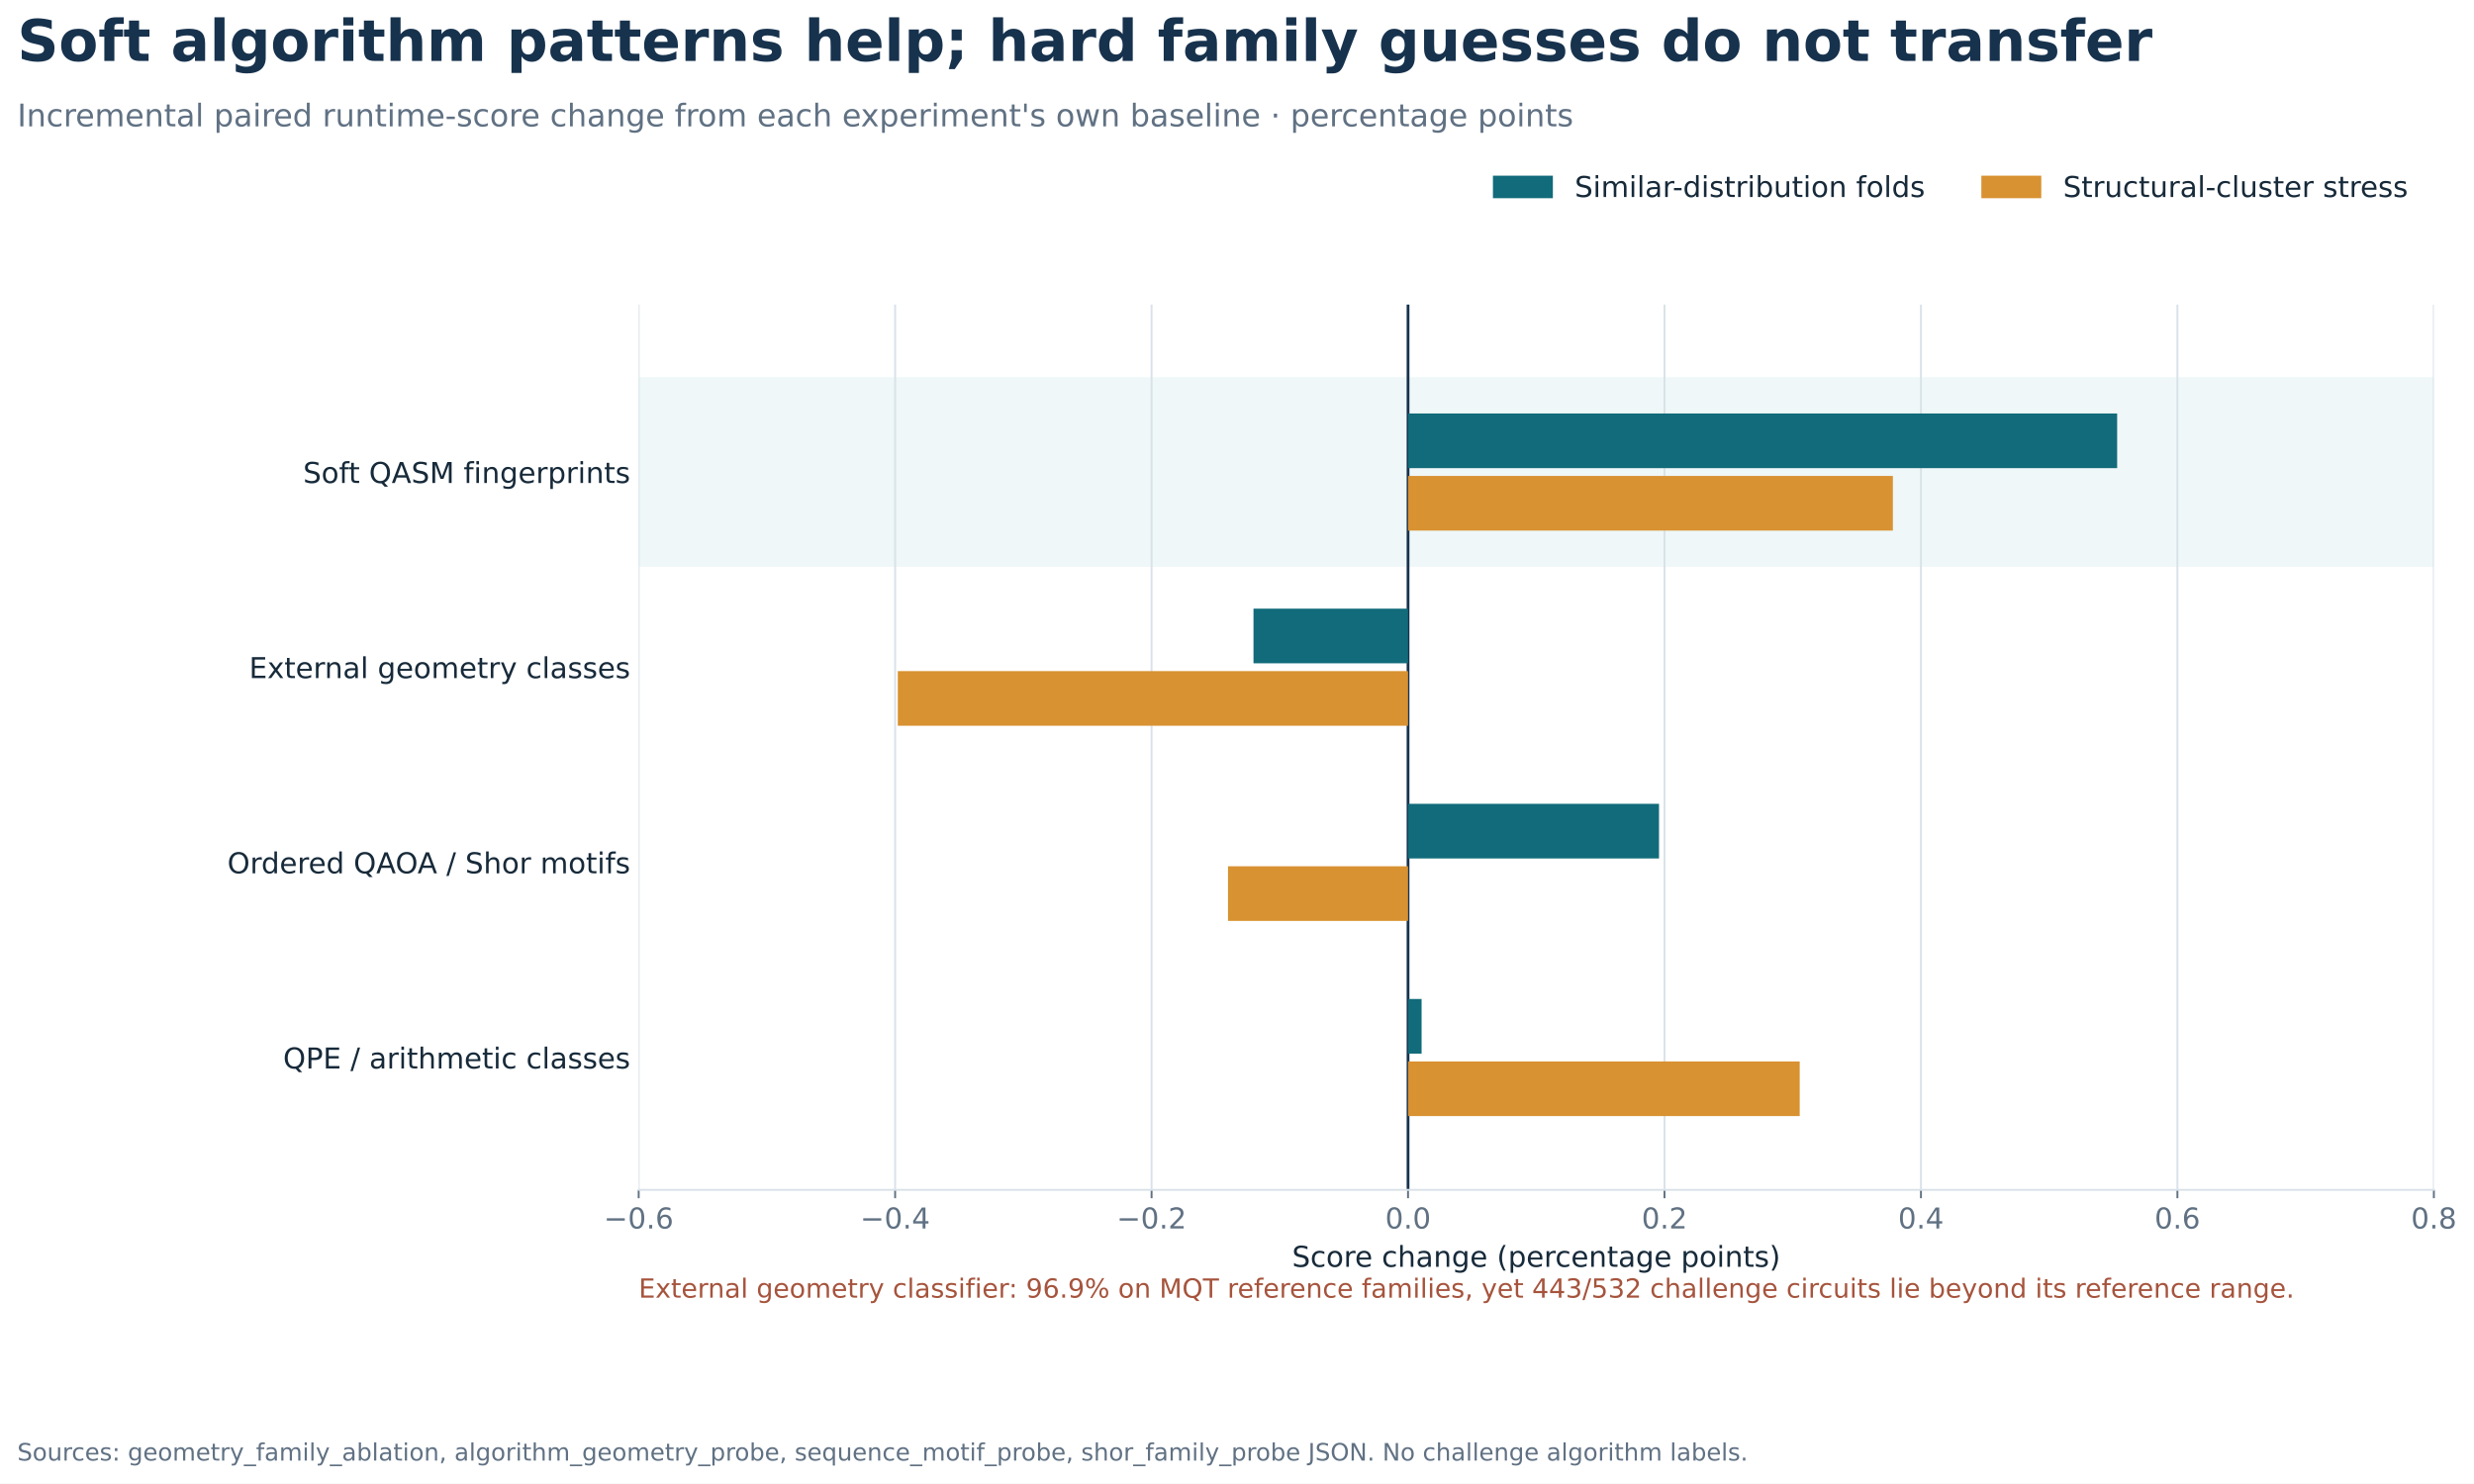
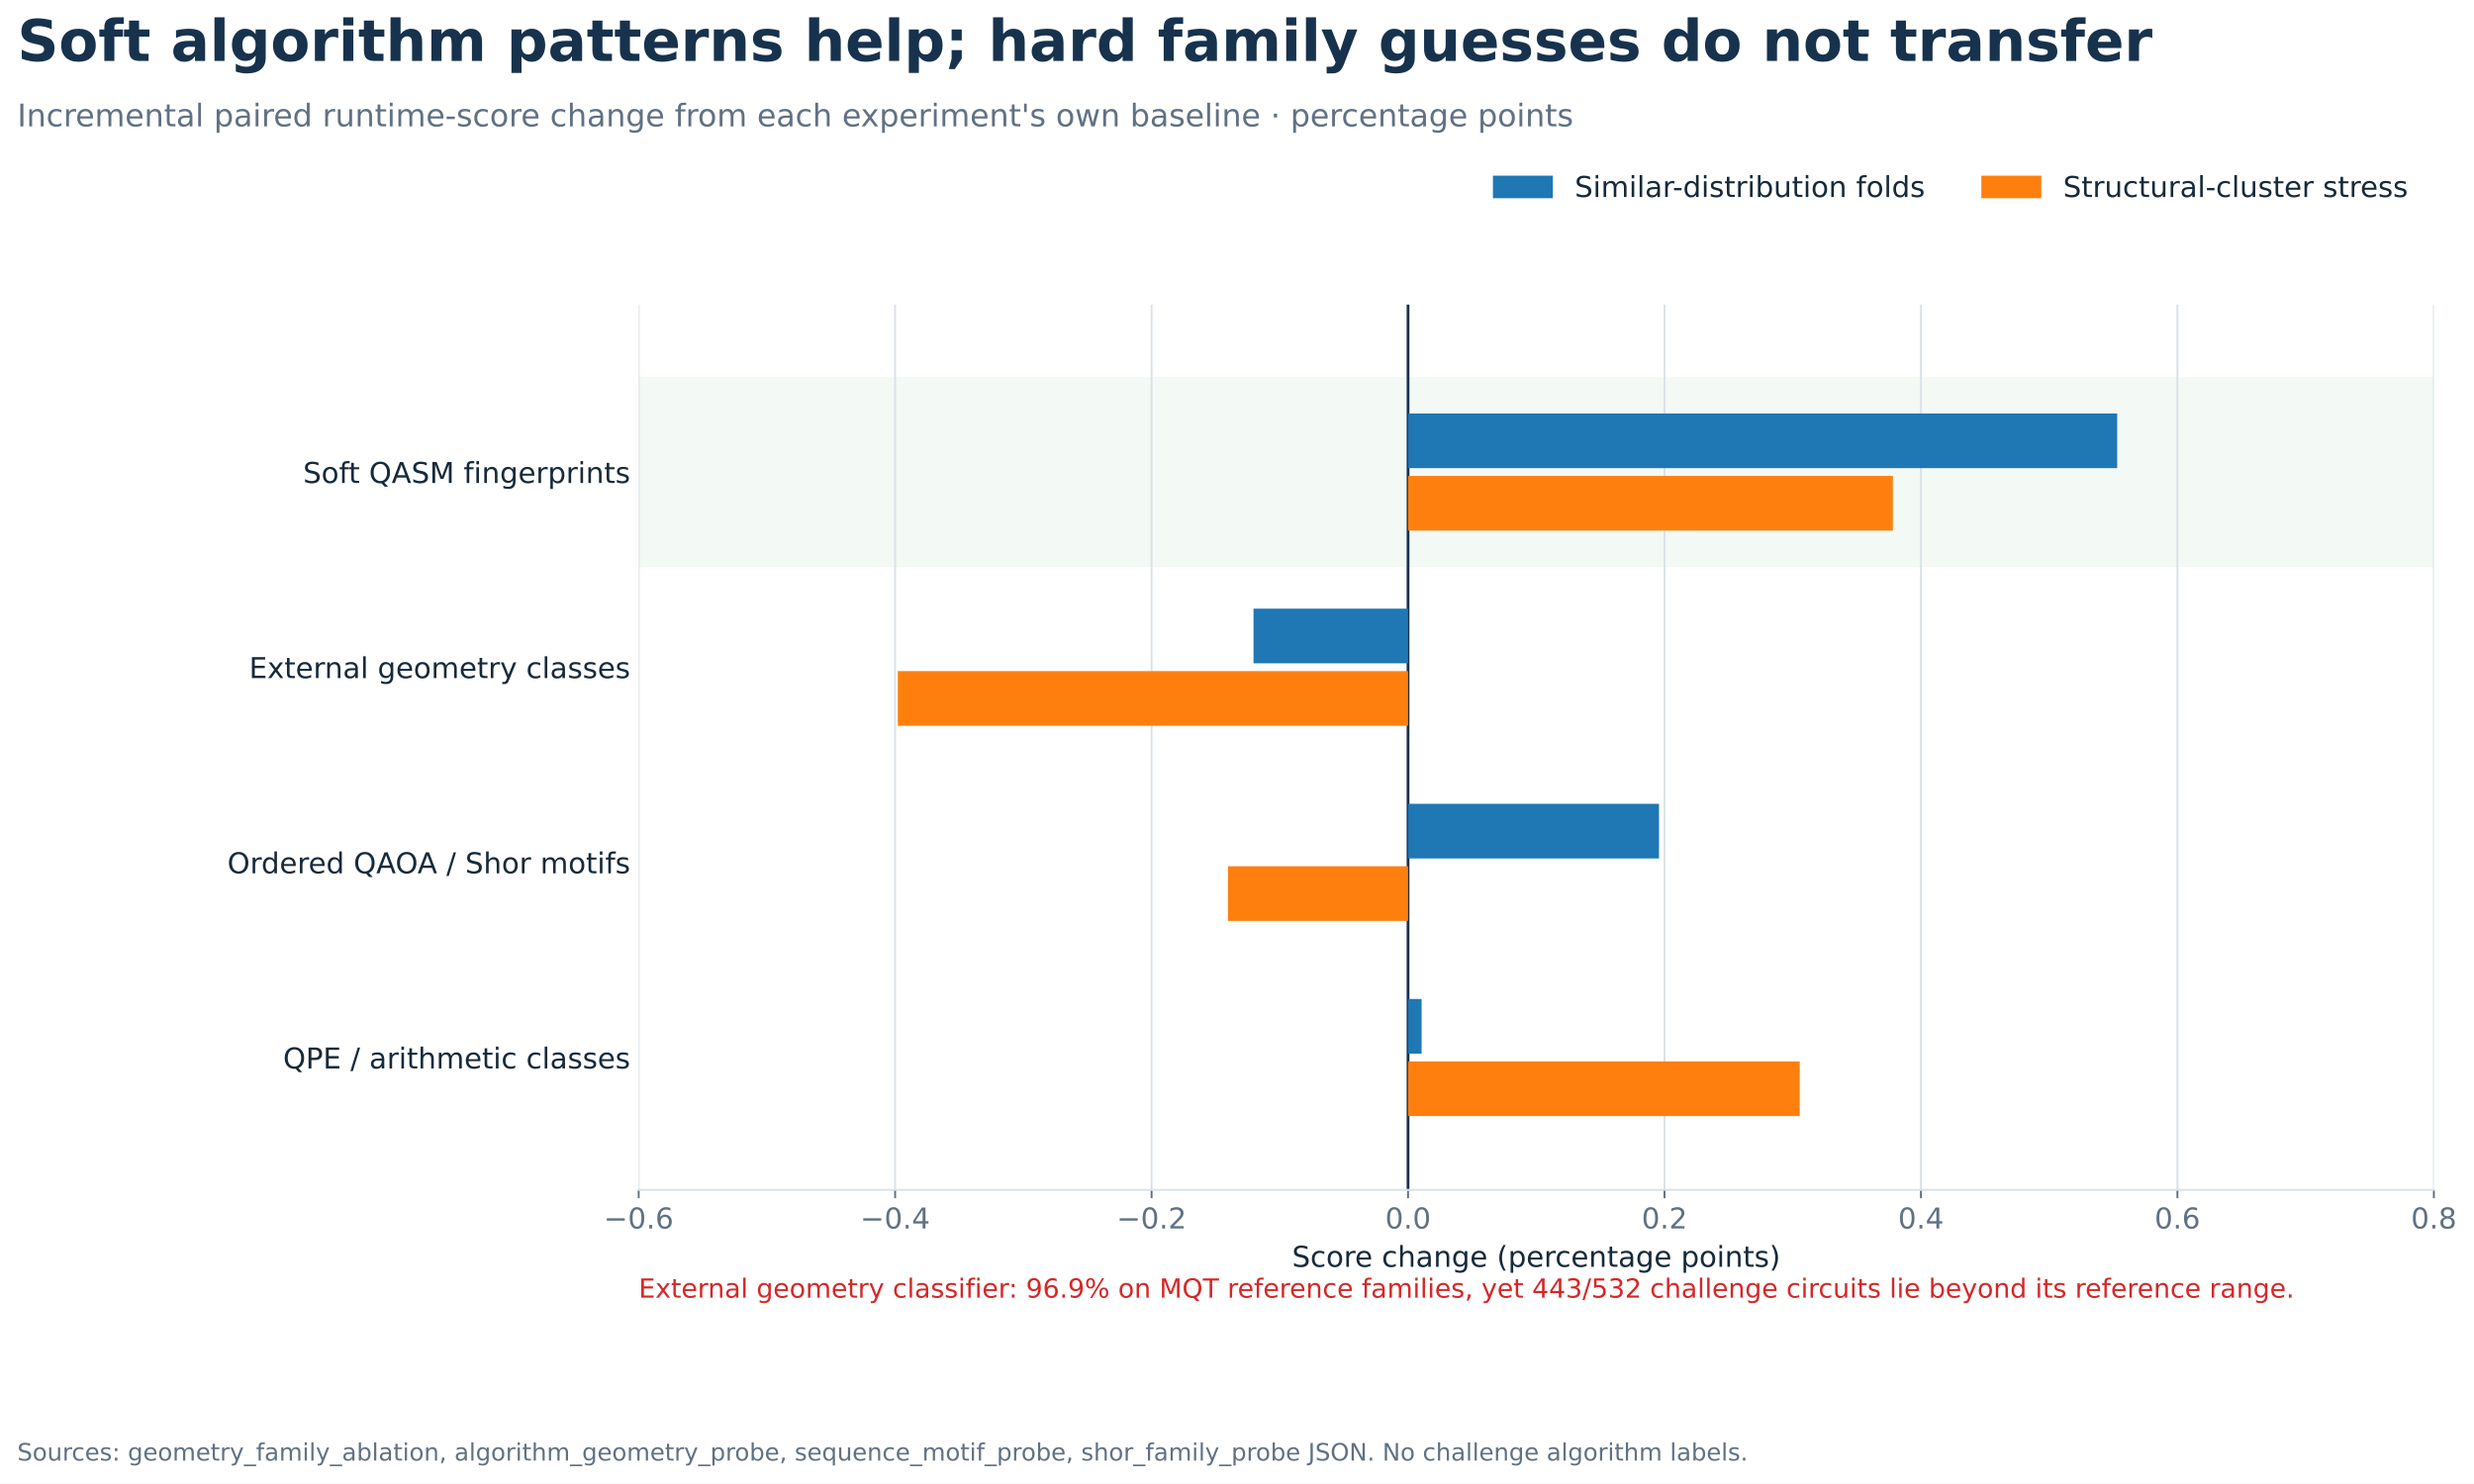
<svg xmlns="http://www.w3.org/2000/svg" xmlns:xlink="http://www.w3.org/1999/xlink" width="1031.942pt" height="618.984pt" viewBox="0 0 1031.942 618.984" version="1.1">
  <defs>
    <style type="text/css">*{stroke-linejoin: round; stroke-linecap: butt}</style>
  </defs>
  <g id="figure_1">
    <g id="patch_1">
      <path d="M 0 618.984 L 1031.942 618.984 L 1031.942 0 L 0 0 z " style="fill: #ffffff" />
    </g>
    <g id="axes_1">
      <g id="patch_2">
        <path d="M 266.4 496.44 L 1015.2 496.44 L 1015.2 127.08 L 266.4 127.08 z " style="fill: #ffffff" />
      </g>
      <g id="patch_3">
-         <path d="M 266.4 157.86 L 1015.2 157.86 L 1015.2 236.031 L 266.4 236.031 z " clip-path="url(#p0f46153b5c)" style="fill: #dbeef0; opacity: 0.45; stroke: #dbeef0; stroke-linejoin: miter" />
+         <path d="M 266.4 157.86 L 1015.2 157.86 L 1015.2 236.031 L 266.4 236.031 z " clip-path="url(#p849d69f1ab)" style="fill: #e4f1e7; opacity: 0.45; stroke: #e4f1e7; stroke-linejoin: miter" />
      </g>
      <g id="matplotlib.axis_1">
        <g id="xtick_1">
          <g id="line2d_1">
-             <path d="M 266.4 496.44 L 266.4 127.08 " clip-path="url(#p0f46153b5c)" style="fill: none; stroke: #d9e2e8; stroke-width: 0.8; stroke-linecap: square" />
+             <path d="M 266.4 496.44 L 266.4 127.08 " clip-path="url(#p849d69f1ab)" style="fill: none; stroke: #d9e2e8; stroke-width: 0.8; stroke-linecap: square" />
          </g>
          <g id="line2d_2">
            <defs>
-               <path id="mb9a32e1ae1" d="M 0 0 L 0 3.5 " style="stroke: #607183; stroke-width: 0.8" />
+               <path id="m6d663b378f" d="M 0 0 L 0 3.5 " style="stroke: #607183; stroke-width: 0.8" />
            </defs>
            <g>
-               <use xlink:href="#mb9a32e1ae1" x="266.4" y="496.44" style="fill: #607183; stroke: #607183; stroke-width: 0.8" />
+               <use xlink:href="#m6d663b378f" x="266.4" y="496.44" style="fill: #607183; stroke: #607183; stroke-width: 0.8" />
            </g>
          </g>
          <g id="text_1">
            <text style="font-size: 12px; font-family: 'DejaVu Sans'; text-anchor: middle; fill: #607183" x="266.4" y="512.557" transform="rotate(-0 266.4 512.5572)">−0.6</text>
          </g>
        </g>
        <g id="xtick_2">
          <g id="line2d_3">
-             <path d="M 373.371 496.44 L 373.371 127.08 " clip-path="url(#p0f46153b5c)" style="fill: none; stroke: #d9e2e8; stroke-width: 0.8; stroke-linecap: square" />
+             <path d="M 373.371 496.44 L 373.371 127.08 " clip-path="url(#p849d69f1ab)" style="fill: none; stroke: #d9e2e8; stroke-width: 0.8; stroke-linecap: square" />
          </g>
          <g id="line2d_4">
            <g>
-               <use xlink:href="#mb9a32e1ae1" x="373.371" y="496.44" style="fill: #607183; stroke: #607183; stroke-width: 0.8" />
+               <use xlink:href="#m6d663b378f" x="373.371" y="496.44" style="fill: #607183; stroke: #607183; stroke-width: 0.8" />
            </g>
          </g>
          <g id="text_2">
            <text style="font-size: 12px; font-family: 'DejaVu Sans'; text-anchor: middle; fill: #607183" x="373.371" y="512.557" transform="rotate(-0 373.3714 512.5572)">−0.4</text>
          </g>
        </g>
        <g id="xtick_3">
          <g id="line2d_5">
-             <path d="M 480.343 496.44 L 480.343 127.08 " clip-path="url(#p0f46153b5c)" style="fill: none; stroke: #d9e2e8; stroke-width: 0.8; stroke-linecap: square" />
+             <path d="M 480.343 496.44 L 480.343 127.08 " clip-path="url(#p849d69f1ab)" style="fill: none; stroke: #d9e2e8; stroke-width: 0.8; stroke-linecap: square" />
          </g>
          <g id="line2d_6">
            <g>
-               <use xlink:href="#mb9a32e1ae1" x="480.343" y="496.44" style="fill: #607183; stroke: #607183; stroke-width: 0.8" />
+               <use xlink:href="#m6d663b378f" x="480.343" y="496.44" style="fill: #607183; stroke: #607183; stroke-width: 0.8" />
            </g>
          </g>
          <g id="text_3">
            <text style="font-size: 12px; font-family: 'DejaVu Sans'; text-anchor: middle; fill: #607183" x="480.343" y="512.557" transform="rotate(-0 480.3429 512.5572)">−0.2</text>
          </g>
        </g>
        <g id="xtick_4">
          <g id="line2d_7">
-             <path d="M 587.314 496.44 L 587.314 127.08 " clip-path="url(#p0f46153b5c)" style="fill: none; stroke: #d9e2e8; stroke-width: 0.8; stroke-linecap: square" />
+             <path d="M 587.314 496.44 L 587.314 127.08 " clip-path="url(#p849d69f1ab)" style="fill: none; stroke: #d9e2e8; stroke-width: 0.8; stroke-linecap: square" />
          </g>
          <g id="line2d_8">
            <g>
-               <use xlink:href="#mb9a32e1ae1" x="587.314" y="496.44" style="fill: #607183; stroke: #607183; stroke-width: 0.8" />
+               <use xlink:href="#m6d663b378f" x="587.314" y="496.44" style="fill: #607183; stroke: #607183; stroke-width: 0.8" />
            </g>
          </g>
          <g id="text_4">
            <text style="font-size: 12px; font-family: 'DejaVu Sans'; text-anchor: middle; fill: #607183" x="587.314" y="512.557" transform="rotate(-0 587.3143 512.5572)">0.0</text>
          </g>
        </g>
        <g id="xtick_5">
          <g id="line2d_9">
-             <path d="M 694.286 496.44 L 694.286 127.08 " clip-path="url(#p0f46153b5c)" style="fill: none; stroke: #d9e2e8; stroke-width: 0.8; stroke-linecap: square" />
+             <path d="M 694.286 496.44 L 694.286 127.08 " clip-path="url(#p849d69f1ab)" style="fill: none; stroke: #d9e2e8; stroke-width: 0.8; stroke-linecap: square" />
          </g>
          <g id="line2d_10">
            <g>
-               <use xlink:href="#mb9a32e1ae1" x="694.286" y="496.44" style="fill: #607183; stroke: #607183; stroke-width: 0.8" />
+               <use xlink:href="#m6d663b378f" x="694.286" y="496.44" style="fill: #607183; stroke: #607183; stroke-width: 0.8" />
            </g>
          </g>
          <g id="text_5">
            <text style="font-size: 12px; font-family: 'DejaVu Sans'; text-anchor: middle; fill: #607183" x="694.286" y="512.557" transform="rotate(-0 694.2857 512.5572)">0.2</text>
          </g>
        </g>
        <g id="xtick_6">
          <g id="line2d_11">
-             <path d="M 801.257 496.44 L 801.257 127.08 " clip-path="url(#p0f46153b5c)" style="fill: none; stroke: #d9e2e8; stroke-width: 0.8; stroke-linecap: square" />
+             <path d="M 801.257 496.44 L 801.257 127.08 " clip-path="url(#p849d69f1ab)" style="fill: none; stroke: #d9e2e8; stroke-width: 0.8; stroke-linecap: square" />
          </g>
          <g id="line2d_12">
            <g>
-               <use xlink:href="#mb9a32e1ae1" x="801.257" y="496.44" style="fill: #607183; stroke: #607183; stroke-width: 0.8" />
+               <use xlink:href="#m6d663b378f" x="801.257" y="496.44" style="fill: #607183; stroke: #607183; stroke-width: 0.8" />
            </g>
          </g>
          <g id="text_6">
            <text style="font-size: 12px; font-family: 'DejaVu Sans'; text-anchor: middle; fill: #607183" x="801.257" y="512.557" transform="rotate(-0 801.2571 512.5572)">0.4</text>
          </g>
        </g>
        <g id="xtick_7">
          <g id="line2d_13">
-             <path d="M 908.229 496.44 L 908.229 127.08 " clip-path="url(#p0f46153b5c)" style="fill: none; stroke: #d9e2e8; stroke-width: 0.8; stroke-linecap: square" />
+             <path d="M 908.229 496.44 L 908.229 127.08 " clip-path="url(#p849d69f1ab)" style="fill: none; stroke: #d9e2e8; stroke-width: 0.8; stroke-linecap: square" />
          </g>
          <g id="line2d_14">
            <g>
-               <use xlink:href="#mb9a32e1ae1" x="908.229" y="496.44" style="fill: #607183; stroke: #607183; stroke-width: 0.8" />
+               <use xlink:href="#m6d663b378f" x="908.229" y="496.44" style="fill: #607183; stroke: #607183; stroke-width: 0.8" />
            </g>
          </g>
          <g id="text_7">
            <text style="font-size: 12px; font-family: 'DejaVu Sans'; text-anchor: middle; fill: #607183" x="908.229" y="512.557" transform="rotate(-0 908.2286 512.5572)">0.6</text>
          </g>
        </g>
        <g id="xtick_8">
          <g id="line2d_15">
-             <path d="M 1015.2 496.44 L 1015.2 127.08 " clip-path="url(#p0f46153b5c)" style="fill: none; stroke: #d9e2e8; stroke-width: 0.8; stroke-linecap: square" />
+             <path d="M 1015.2 496.44 L 1015.2 127.08 " clip-path="url(#p849d69f1ab)" style="fill: none; stroke: #d9e2e8; stroke-width: 0.8; stroke-linecap: square" />
          </g>
          <g id="line2d_16">
            <g>
-               <use xlink:href="#mb9a32e1ae1" x="1015.2" y="496.44" style="fill: #607183; stroke: #607183; stroke-width: 0.8" />
+               <use xlink:href="#m6d663b378f" x="1015.2" y="496.44" style="fill: #607183; stroke: #607183; stroke-width: 0.8" />
            </g>
          </g>
          <g id="text_8">
            <text style="font-size: 12px; font-family: 'DejaVu Sans'; text-anchor: middle; fill: #607183" x="1015.2" y="512.557" transform="rotate(-0 1015.2 512.5572)">0.8</text>
          </g>
        </g>
        <g id="text_9">
          <text style="font-size: 12px; font-family: 'DejaVu Sans'; text-anchor: middle; fill: #172a3a" x="640.8" y="528.558" transform="rotate(-0 640.8 528.5581)">Score change (percentage points)</text>
        </g>
      </g>
      <g id="matplotlib.axis_2">
        <g id="ytick_1">
          <g id="line2d_17" />
          <g id="text_10">
            <text style="font-size: 12px; font-family: 'DejaVu Sans'; text-anchor: end; fill: #172a3a" x="262.9" y="201.505" transform="rotate(-0 262.9 201.5048)">Soft QASM fingerprints</text>
          </g>
        </g>
        <g id="ytick_2">
          <g id="line2d_18" />
          <g id="text_11">
            <text style="font-size: 12px; font-family: 'DejaVu Sans'; text-anchor: end; fill: #172a3a" x="262.9" y="282.933" transform="rotate(-0 262.9 282.9333)">External geometry classes</text>
          </g>
        </g>
        <g id="ytick_3">
          <g id="line2d_19" />
          <g id="text_12">
            <text style="font-size: 12px; font-family: 'DejaVu Sans'; text-anchor: end; fill: #172a3a" x="262.9" y="364.362" transform="rotate(-0 262.9 364.3619)">Ordered QAOA / Shor motifs</text>
          </g>
        </g>
        <g id="ytick_4">
          <g id="line2d_20" />
          <g id="text_13">
            <text style="font-size: 12px; font-family: 'DejaVu Sans'; text-anchor: end; fill: #172a3a" x="262.9" y="445.79" transform="rotate(-0 262.9 445.7905)">QPE / arithmetic classes</text>
          </g>
        </g>
      </g>
      <g id="line2d_21">
-         <path d="M 587.314 496.44 L 587.314 127.08 " clip-path="url(#p0f46153b5c)" style="fill: none; stroke: #17324d; stroke-width: 1.15; stroke-linecap: square" />
+         <path d="M 587.314 496.44 L 587.314 127.08 " clip-path="url(#p849d69f1ab)" style="fill: none; stroke: #17324d; stroke-width: 1.15; stroke-linecap: square" />
      </g>
      <g id="patch_4">
        <path d="M 266.4 496.44 L 1015.2 496.44 " style="fill: none; stroke: #d9e2e8; stroke-width: 0.8; stroke-linejoin: miter; stroke-linecap: square" />
      </g>
      <g id="patch_5">
-         <path d="M 587.314 172.517 L 883.093 172.517 L 883.093 195.317 L 587.314 195.317 z " clip-path="url(#p0f46153b5c)" style="fill: #116b7a" />
+         <path d="M 587.314 172.517 L 883.093 172.517 L 883.093 195.317 L 587.314 195.317 z " clip-path="url(#p849d69f1ab)" style="fill: #1f77b4" />
      </g>
      <g id="patch_6">
-         <path d="M 587.314 253.946 L 522.849 253.946 L 522.849 276.746 L 587.314 276.746 z " clip-path="url(#p0f46153b5c)" style="fill: #116b7a" />
+         <path d="M 587.314 253.946 L 522.849 253.946 L 522.849 276.746 L 587.314 276.746 z " clip-path="url(#p849d69f1ab)" style="fill: #1f77b4" />
      </g>
      <g id="patch_7">
-         <path d="M 587.314 335.374 L 692.001 335.374 L 692.001 358.174 L 587.314 358.174 z " clip-path="url(#p0f46153b5c)" style="fill: #116b7a" />
+         <path d="M 587.314 335.374 L 692.001 335.374 L 692.001 358.174 L 587.314 358.174 z " clip-path="url(#p849d69f1ab)" style="fill: #1f77b4" />
      </g>
      <g id="patch_8">
-         <path d="M 587.314 416.803 L 592.967 416.803 L 592.967 439.603 L 587.314 439.603 z " clip-path="url(#p0f46153b5c)" style="fill: #116b7a" />
+         <path d="M 587.314 416.803 L 592.967 416.803 L 592.967 439.603 L 587.314 439.603 z " clip-path="url(#p849d69f1ab)" style="fill: #1f77b4" />
      </g>
      <g id="patch_9">
-         <path d="M 587.314 198.574 L 789.547 198.574 L 789.547 221.374 L 587.314 221.374 z " clip-path="url(#p0f46153b5c)" style="fill: #d89232" />
+         <path d="M 587.314 198.574 L 789.547 198.574 L 789.547 221.374 L 587.314 221.374 z " clip-path="url(#p849d69f1ab)" style="fill: #ff7f0e" />
      </g>
      <g id="patch_10">
-         <path d="M 587.314 280.003 L 374.479 280.003 L 374.479 302.803 L 587.314 302.803 z " clip-path="url(#p0f46153b5c)" style="fill: #d89232" />
+         <path d="M 587.314 280.003 L 374.479 280.003 L 374.479 302.803 L 587.314 302.803 z " clip-path="url(#p849d69f1ab)" style="fill: #ff7f0e" />
      </g>
      <g id="patch_11">
-         <path d="M 587.314 361.431 L 512.222 361.431 L 512.222 384.231 L 587.314 384.231 z " clip-path="url(#p0f46153b5c)" style="fill: #d89232" />
+         <path d="M 587.314 361.431 L 512.222 361.431 L 512.222 384.231 L 587.314 384.231 z " clip-path="url(#p849d69f1ab)" style="fill: #ff7f0e" />
      </g>
      <g id="patch_12">
-         <path d="M 587.314 442.86 L 750.683 442.86 L 750.683 465.66 L 587.314 465.66 z " clip-path="url(#p0f46153b5c)" style="fill: #d89232" />
+         <path d="M 587.314 442.86 L 750.683 442.86 L 750.683 465.66 L 587.314 465.66 z " clip-path="url(#p849d69f1ab)" style="fill: #ff7f0e" />
      </g>
    </g>
    <g id="text_14">
-       <text style="font-size: 11px; font-family: 'DejaVu Sans'; text-anchor: start; fill: #a6543d" x="266.4" y="541.418" transform="rotate(-0 266.4 541.4179)">External geometry classifier: 96.9% on MQT reference families, yet 443/532 challenge circuits lie beyond its reference range.</text>
+       <text style="font-size: 11px; font-family: 'DejaVu Sans'; text-anchor: start; fill: #d62728" x="266.4" y="541.418" transform="rotate(-0 266.4 541.4179)">External geometry classifier: 96.9% on MQT reference families, yet 443/532 challenge circuits lie beyond its reference range.</text>
    </g>
    <g id="text_15">
      <text style="font-weight: 700; font-size: 24px; font-family: 'DejaVu Sans'; text-anchor: start; fill: #17324d" x="7.2" y="25.436" transform="rotate(-0 7.2 25.43625)">Soft algorithm patterns help; hard family guesses do not transfer</text>
    </g>
    <g id="text_16">
      <text style="font-size: 13px; font-family: 'DejaVu Sans'; text-anchor: start; fill: #607183" x="7.2" y="52.718" transform="rotate(-0 7.2 52.71797)">Incremental paired runtime-score change from each experiment's own baseline · percentage points</text>
    </g>
    <g id="text_17">
      <text style="font-size: 10px; font-family: 'DejaVu Sans'; text-anchor: start; fill: #607183" x="7.2" y="609.382" transform="rotate(-0 7.2 609.3817)">Sources: geometry_family_ablation, algorithm_geometry_probe, sequence_motif_probe, shor_family_probe JSON. No challenge algorithm labels.</text>
    </g>
    <g id="legend_1">
      <g id="patch_13">
-         <path d="M 623.224 82.198 L 647.224 82.198 L 647.224 73.798 L 623.224 73.798 z " style="fill: #116b7a; stroke: #116b7a; stroke-linejoin: miter" />
+         <path d="M 623.224 82.198 L 647.224 82.198 L 647.224 73.798 L 623.224 73.798 z " style="fill: #1f77b4; stroke: #1f77b4; stroke-linejoin: miter" />
      </g>
      <g id="text_18">
        <text style="font-size: 12px; font-family: 'DejaVu Sans'; text-anchor: start; fill: #172a3a" x="656.824" y="82.198" transform="rotate(-0 656.8238 82.19813)">Similar-distribution folds</text>
      </g>
      <g id="patch_14">
-         <path d="M 826.948 82.198 L 850.948 82.198 L 850.948 73.798 L 826.948 73.798 z " style="fill: #d89232; stroke: #d89232; stroke-linejoin: miter" />
+         <path d="M 826.948 82.198 L 850.948 82.198 L 850.948 73.798 L 826.948 73.798 z " style="fill: #ff7f0e; stroke: #ff7f0e; stroke-linejoin: miter" />
      </g>
      <g id="text_19">
        <text style="font-size: 12px; font-family: 'DejaVu Sans'; text-anchor: start; fill: #172a3a" x="860.548" y="82.198" transform="rotate(-0 860.5481 82.19813)">Structural-cluster stress</text>
      </g>
    </g>
  </g>
  <defs>
-     <clipPath id="p0f46153b5c">
+     <clipPath id="p849d69f1ab">
      <rect x="266.4" y="127.08" width="748.8" height="369.36" />
    </clipPath>
  </defs>
</svg>
